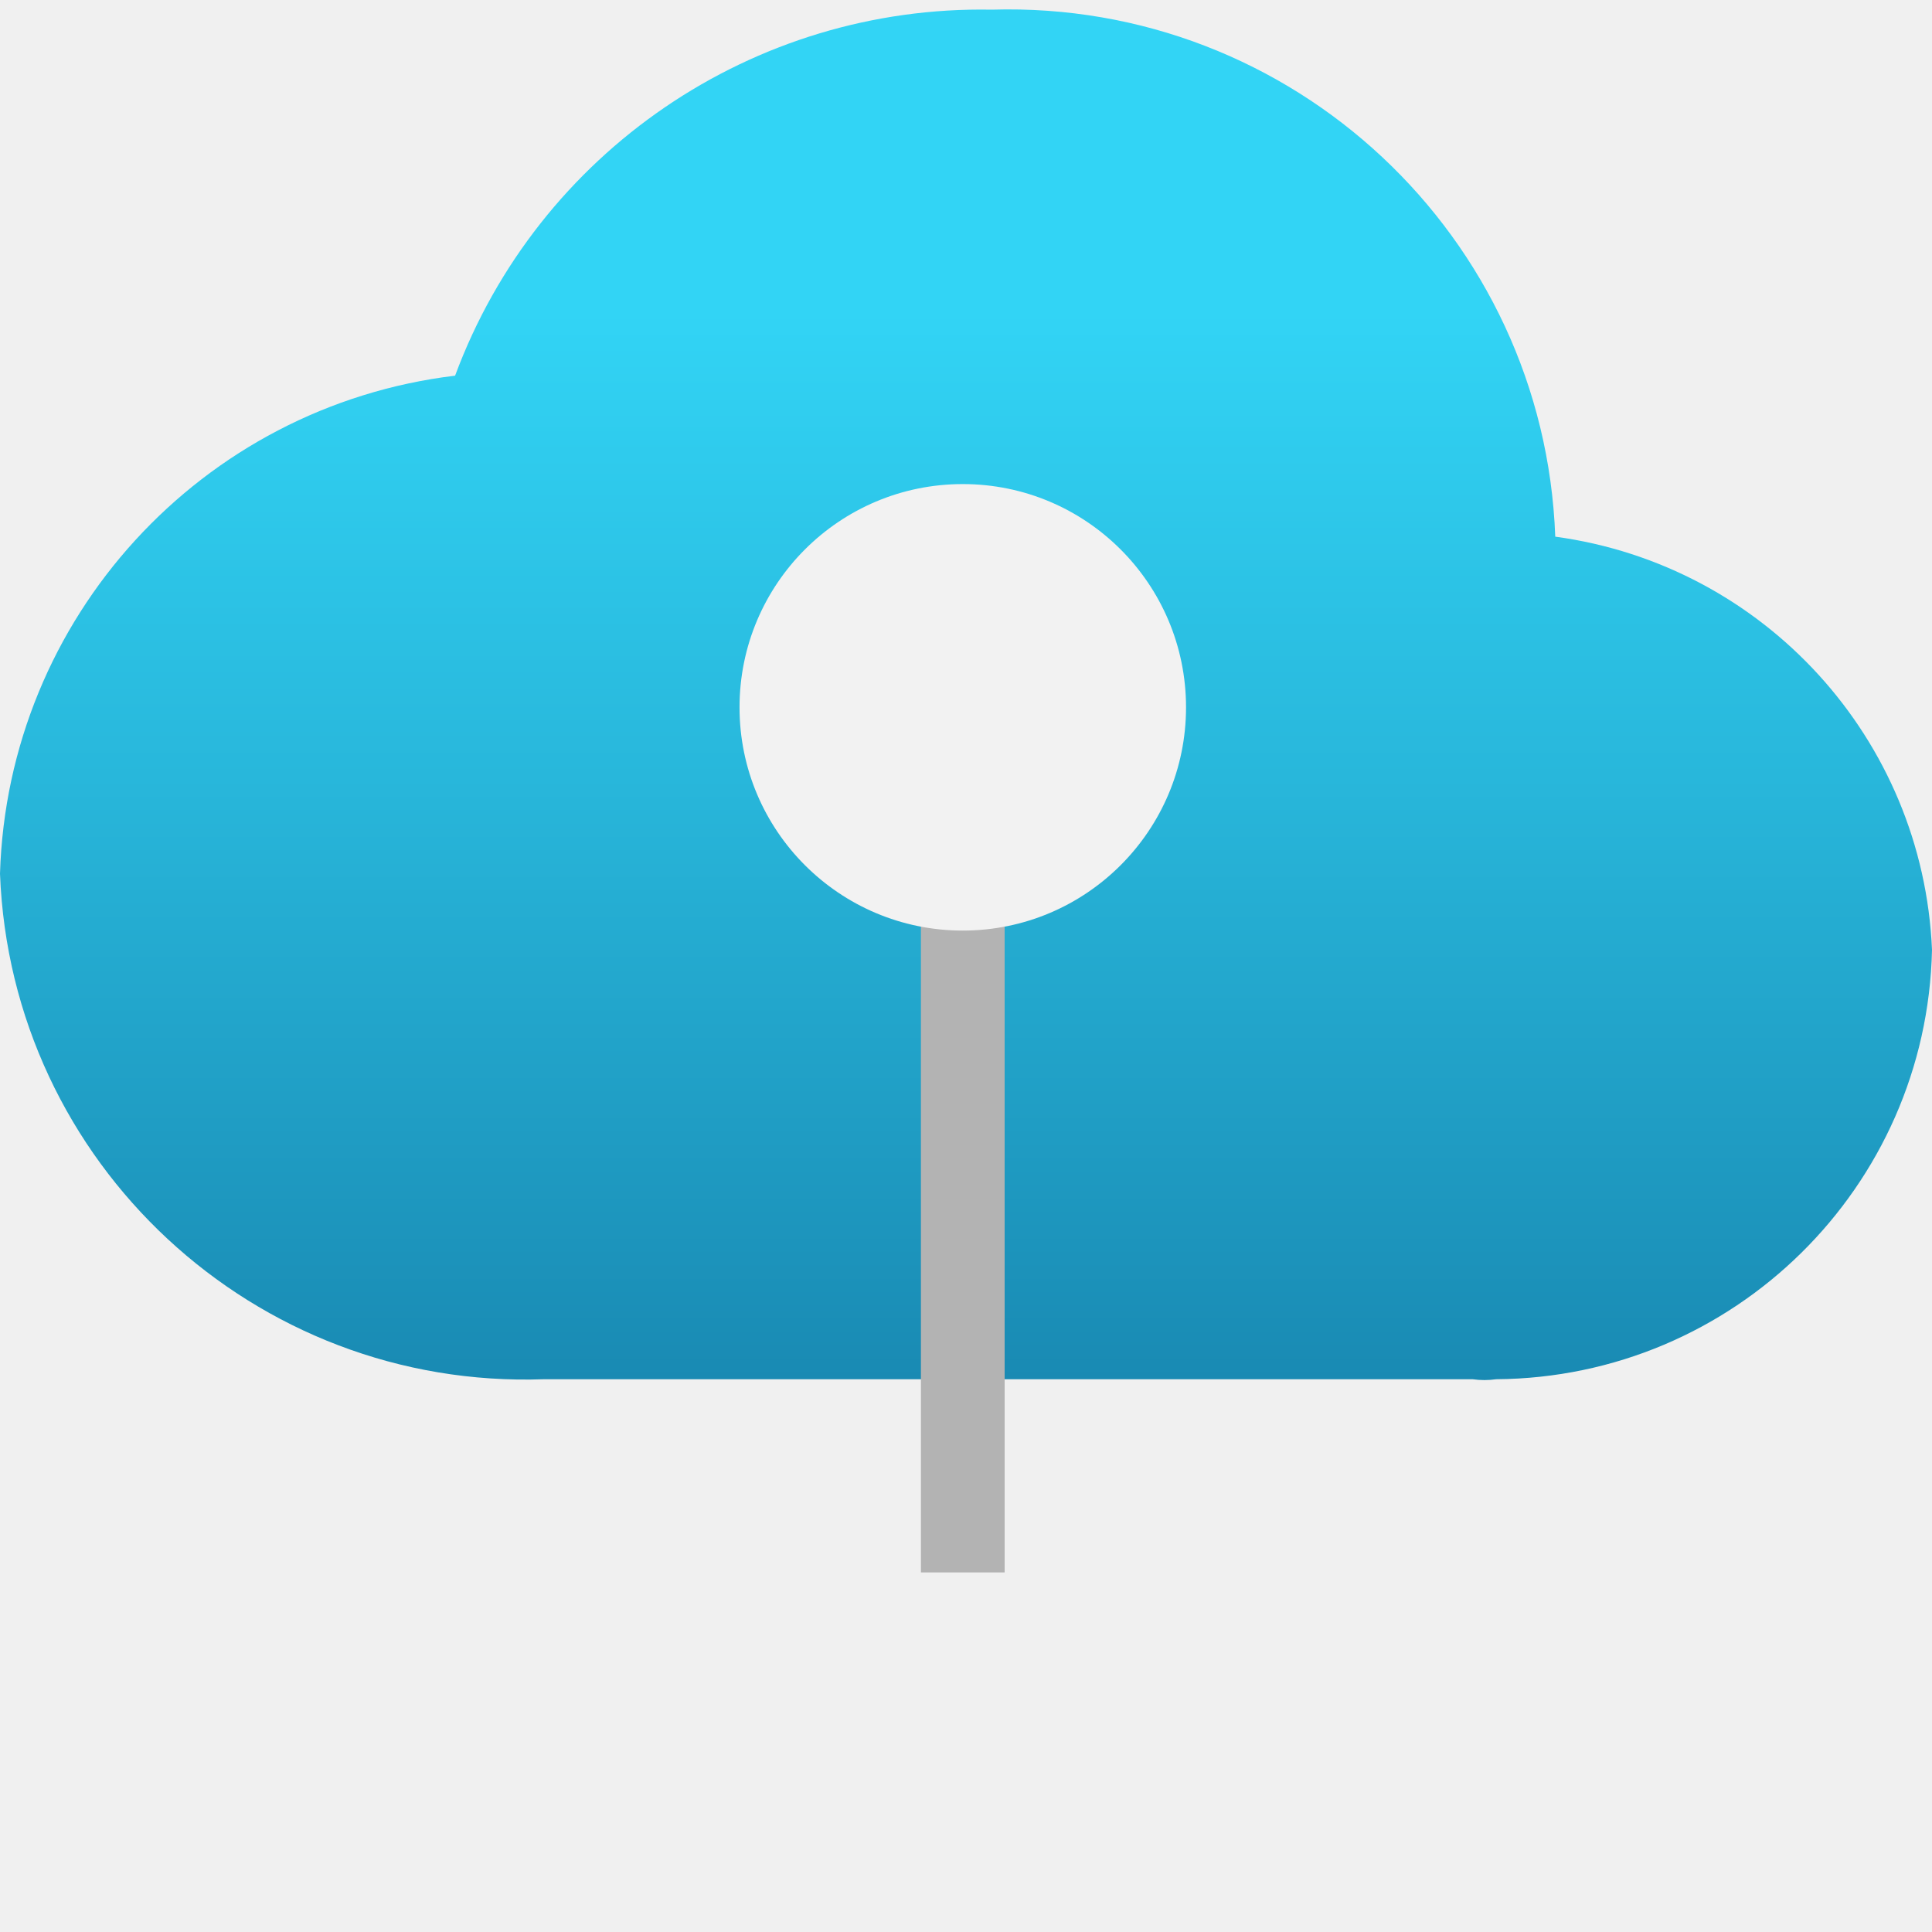
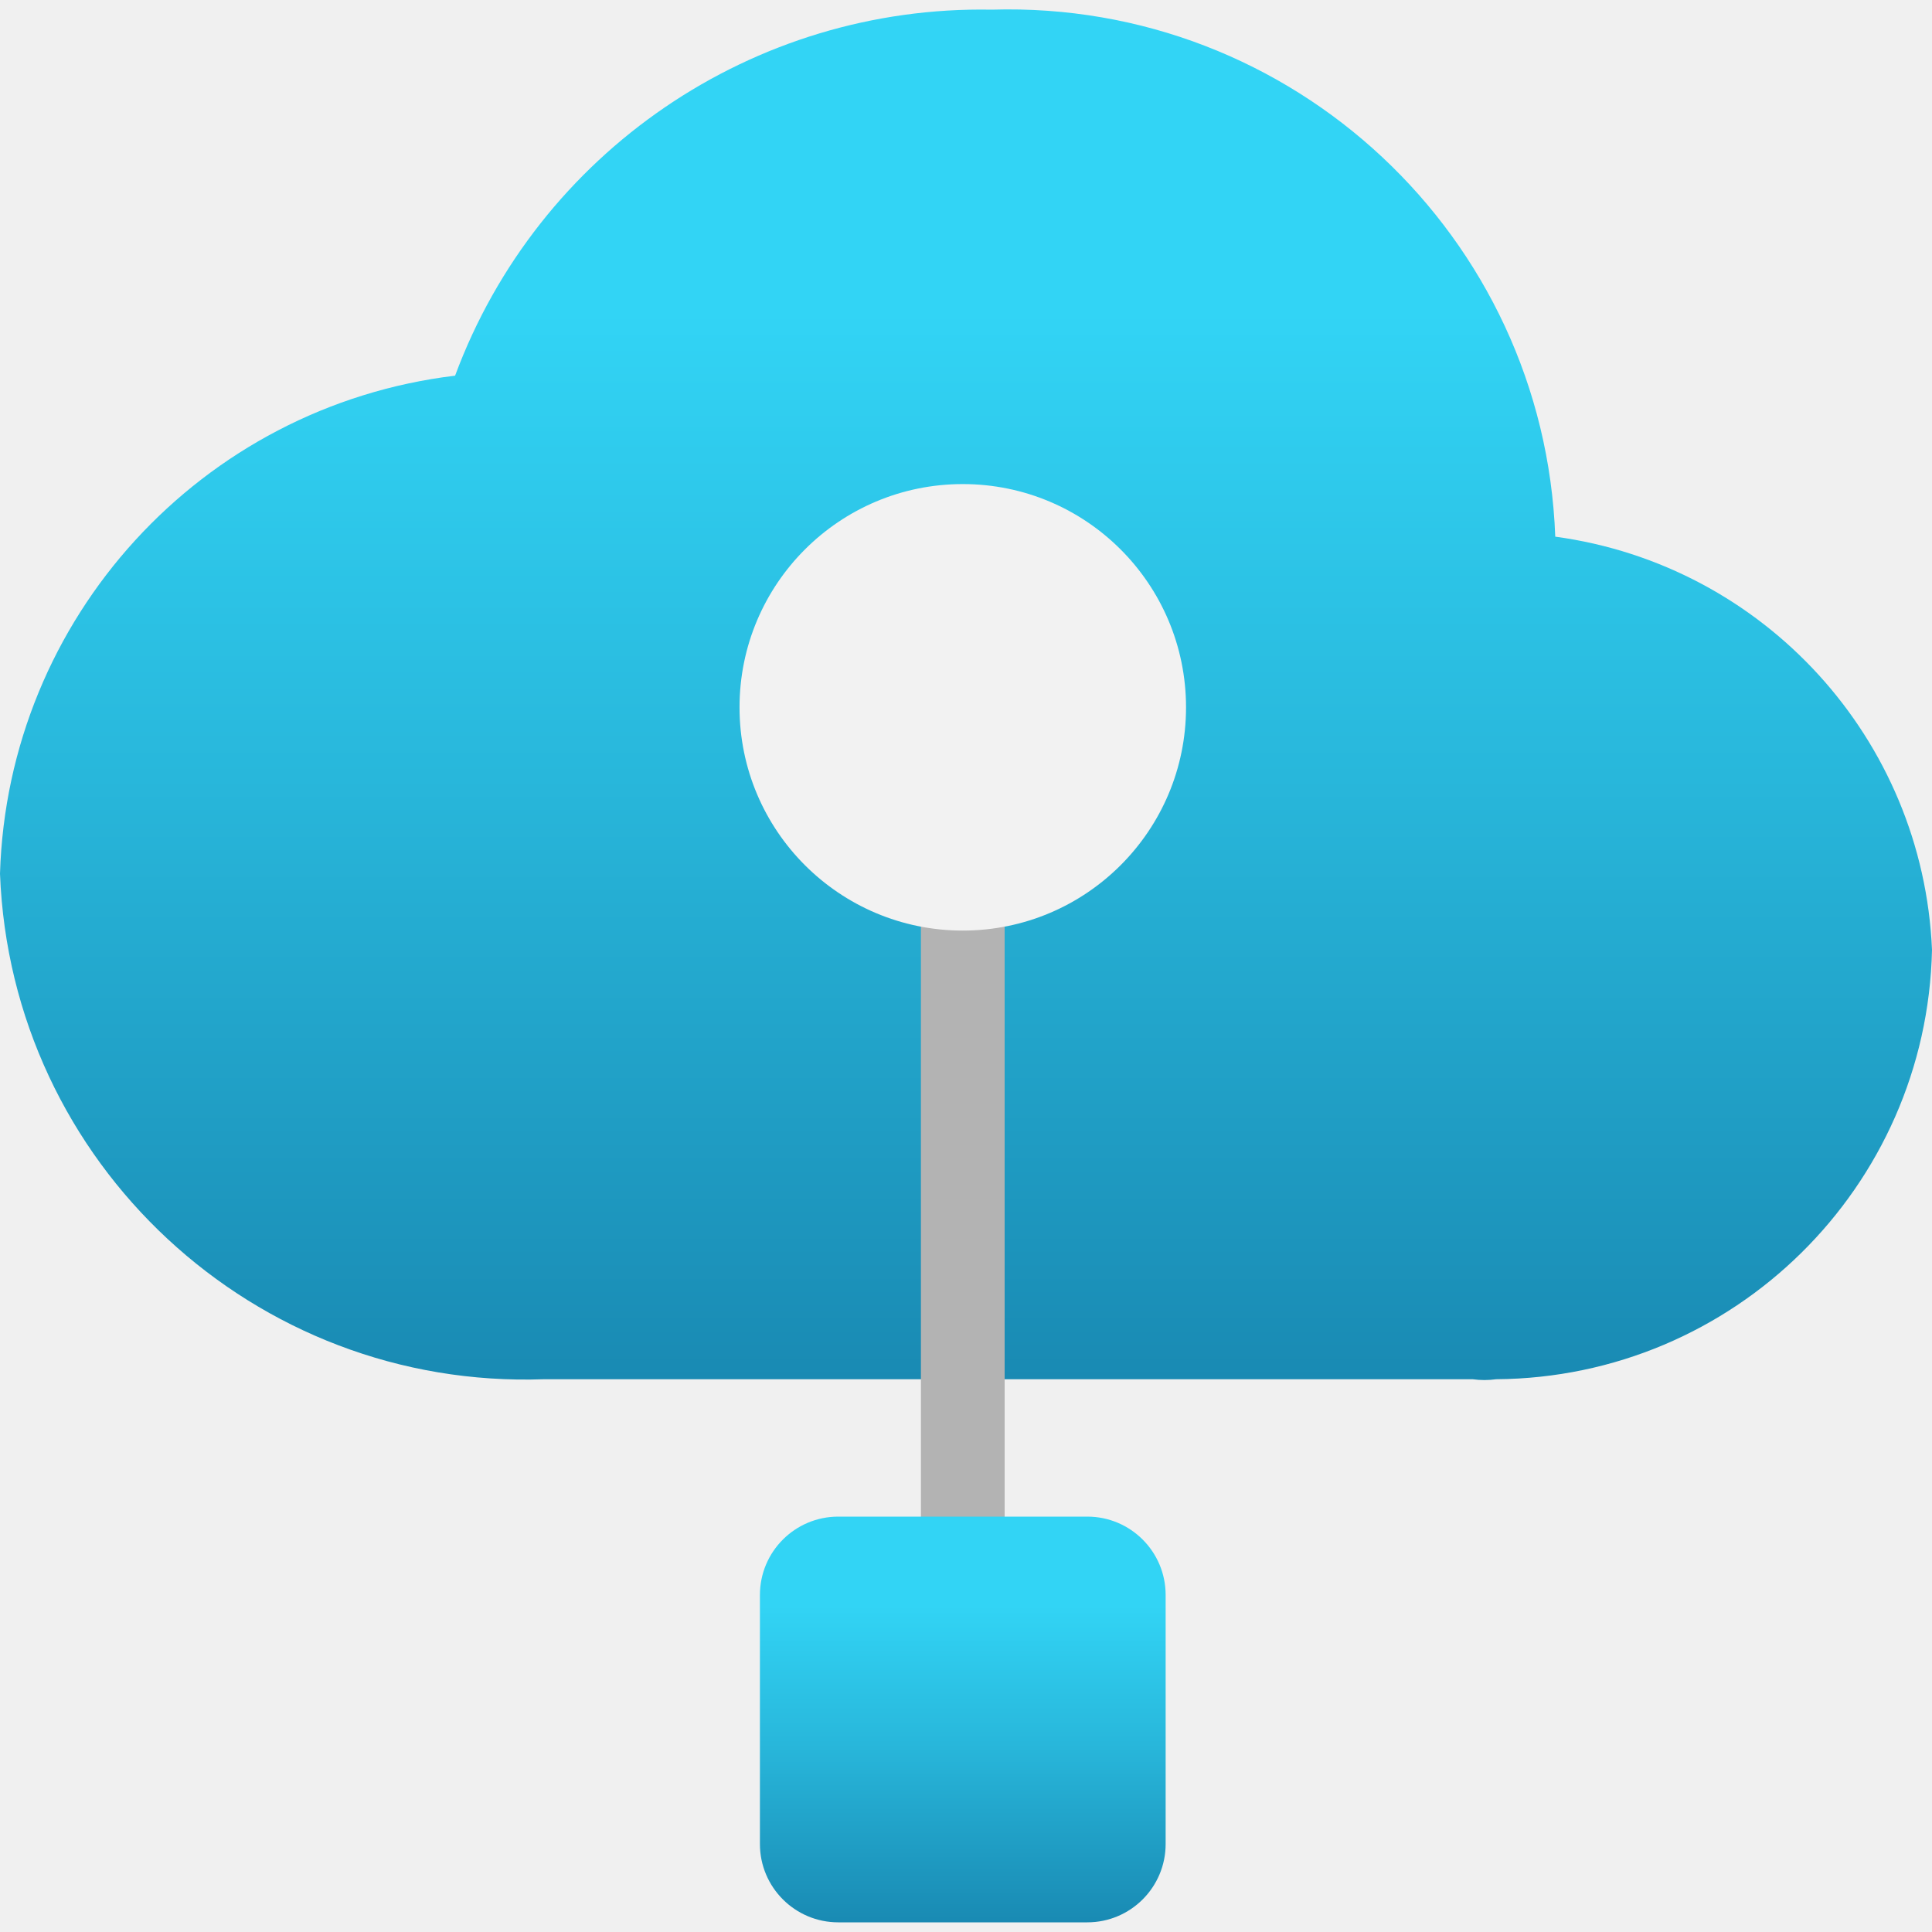
- <svg xmlns="http://www.w3.org/2000/svg" viewBox="0 0 18 18" class="msportalfx-svg-placeholder" role="presentation" focusable="false">
-   <g>
-     <defs>
-       <linearGradient id="definition-1" x1="9" y1="12.85" x2="9" y2=".09" gradientUnits="userSpaceOnUse">
-         <stop offset="0" stop-color="#198ab3" />
-         <stop offset=".44" stop-color="#28b7db" />
-         <stop offset=".78" stop-color="#32d4f5" />
-       </linearGradient>
-       <linearGradient id="definition-2" x1="8.97" y1="17.91" x2="8.97" y2="14.13" href="#a" />
-     </defs>
-     <path d="M18 8.85A4.06 4.06 0 0 0 14.49 5 5.1 5.1 0 0 0 9.24.09a5.23 5.23 0 0 0-5 3.41A4.82 4.82 0 0 0 0 8.14a4.9 4.9 0 0 0 5.07 4.71h8.65a.78.78 0 0 0 .22 0 4.09 4.09 0 0 0 4.06-4Z" fill="url(#definition-1)" />
-     <path fill="#b3b3b3" d="M8.58 8.46h.78v6.19h-.78z" />
-     <circle cx="8.97" cy="6.59" r="2.08" fill="#f2f2f2" />
-     <rect x="7.08" y="14.13" width="3.78" height="3.78" rx=".73" fill="url(#definition-2)" />
-   </g>
+ <svg xmlns="http://www.w3.org/2000/svg" viewBox="0 0 18 18" class="msportalfx-svg-placeholder">
+   <defs>
+     <linearGradient id="pobBLZ7By__a" x1="9" x2="9" y1="12.85" y2=".09" gradientUnits="userSpaceOnUse">
+       <stop offset="0" stop-color="#198ab3" />
+       <stop offset=".44" stop-color="#28b7db" />
+       <stop offset=".78" stop-color="#32d4f5" />
+     </linearGradient>
+     <linearGradient id="pobBLZ7By__b" x1="8.97" x2="8.97" y1="17.91" y2="14.13" href="#pobBLZ7By__a" />
+   </defs>
+   <path fill="url(#pobBLZ7By__a)" d="M18 8.85A4.06 4.06 0 0 0 14.49 5 5.1 5.1 0 0 0 9.24.09a5.23 5.23 0 0 0-5 3.41A4.82 4.82 0 0 0 0 8.14a4.9 4.9 0 0 0 5.07 4.71h8.65a.8.8 0 0 0 .22 0 4.09 4.09 0 0 0 4.06-4" />
+   <path fill="#b3b3b3" d="M8.58 8.46h.78v6.19h-.78z" />
+   <circle cx="8.97" cy="6.59" r="2.08" fill="#f2f2f2" />
+   <rect width="3.78" height="3.78" x="7.08" y="14.13" fill="url(#pobBLZ7By__b)" rx=".73" />
  <style>.msportalfx-svg-c01{fill:#fff}.msportalfx-svg-c02{fill:#e5e5e5}.msportalfx-svg-c03{fill:#a0a1a2}.msportalfx-svg-c04{fill:#7a7a7a}.msportalfx-svg-c05{fill:#3e3e3e}.msportalfx-svg-c06{fill:#1e1e1e}.msportalfx-svg-c07{fill:#0f0f0f}.msportalfx-svg-c08{fill:#ba141a}.msportalfx-svg-c09{fill:#dd5900}.msportalfx-svg-c10{fill:#ff8c00}.msportalfx-svg-c11{fill:#fcd116}.msportalfx-svg-c12{fill:#fee087}.msportalfx-svg-c13{fill:#b8d432}.msportalfx-svg-c14,.msportalfx-svg-c32{fill:#57a300}.msportalfx-svg-c15{fill:#59b4d9}.msportalfx-svg-c16{fill:#3999c6}.msportalfx-svg-c17{fill:#804998}.msportalfx-svg-c18{fill:#ec008c}.msportalfx-svg-c19{fill:#0072c6}.msportalfx-svg-c20{fill:#68217a}.msportalfx-svg-c21{fill:#00188f}.msportalfx-svg-c22{fill:#e81123}.fxs-mode-light .msportalfx-svg-c22{fill:#a4262c}.msportalfx-svg-c23{fill:#cae3f3}.msportalfx-svg-c24{fill:#59aed3}.msportalfx-svg-c25{fill:#4c3b12}.msportalfx-svg-c26{fill:#be9555}.msportalfx-svg-c27{fill:#4f4d52}.msportalfx-svg-c28{fill:#ef6f59}.msportalfx-svg-c29{fill:#f7cb64}.msportalfx-svg-c30{fill:#fdd8db}.msportalfx-svg-c31{fill:#f6ffec}.msportalfx-svg-c33{fill:#8a2da5}.msportalfx-svg-c34{fill:#e00b1c}.msportalfx-svg-c35{fill:#015cda}.msportalfx-svg-c36{fill:#5db300}.msportalfx-svg-c97{fill:#ffb900}.msportalfx-svg-c98{fill:#00a4ef}.msportalfx-svg-c99{fill:#f25022}.msportalfx-inverted-theme .msportalfx-svg-c05,.fxs-theme-dark .msportalfx-svg-c05{fill:#777}.msportalfx-inverted-theme .msportalfx-svg-c07,.fxs-theme-dark .msportalfx-svg-c07{fill:#f2f2f2}.msportalfx-svg-palette-white{fill:#fff}.msportalfx-svg-palette-blue{fill:#015cda}.msportalfx-svg-palette-black{fill:#1e1e1e}.msportalfx-svg-palette-green{fill:#57a300}.msportalfx-svg-palette-gray{fill:#a0a1a2}.msportalfx-svg-palette-inherit{fill:inherit}.msportalfx-svg-badge{position:absolute;left:0;bottom:0;min-height:10px;min-width:10px}.fxc-menu-icon&gt;.msportalfx-svg-badge{left:-2px;bottom:-2px;min-height:8px;min-width:8px}.msportalfx-svg-disabled{filter:grayscale(100%)}.msportalfx-svg-loading-square{animation:ProgressFlagAnimation 1.45s infinite ease-in-out;transform-origin:50%}.msportalfx-svg-loading-square:nth-child(1){animation-delay:0s}.msportalfx-svg-loading-square:nth-child(2){animation-delay:.2s}.msportalfx-svg-loading-square:nth-child(3){animation-delay:.4s}@keyframes ProgressFlagAnimation{0%{transform:scale(1);opacity:.3}36.1%{transform:scale(1.06);opacity:1}50%{transform:scale(1.06);opacity:1}86.1%{transform:scale(1);opacity:.3}}.msportalfx-svg-flip-horizontal&gt;svg,svg.msportalfx-svg-flip-horizontal{transform:scaleX(-1)}.msportalfx-svg-fabric-rotate360{animation:ImageRotation 1.3s cubic-bezier(.53,.21,.29,.67) infinite}@keyframes ImageRotation{0%{transform:rotate(-45deg)}100%{transform:rotate(315deg)}}.fxs-svg-number .msportalfx-font-bold{font-size:10px;fill:#0065ad}.fxs-svg-number .fxs-svg-circle{stroke-width:0%;fill:#0078d4}.fxs-svg-number .fxs-svg-text{fill:#fff;font-size:10px}.fxs-svg-number.msportalfx-svg-disabled{filter:grayscale(0%)}.fxs-svg-number.msportalfx-svg-disabled .fxs-svg-circle{fill:#fff;stroke-width:1px;stroke:#949494}.fxs-svg-number.msportalfx-svg-disabled .fxs-svg-text{fill:#949494}.fxs-theme-dark .fxs-svg-number .fxs-svg-text{fill:#0f0f0f}.fxs-theme-dark .fxs-svg-number .fxs-svg-circle{stroke-width:0%;fill:#0078d4}.fxs-theme-dark .fxs-svg-number.msportalfx-svg-disabled .fxs-svg-circle{fill:#0f0f0f;stroke-width:1px;stroke:#949494}.fxs-theme-dark .fxs-svg-number.msportalfx-svg-disabled .fxs-svg-text{fill:#949494}</style>
</svg>
